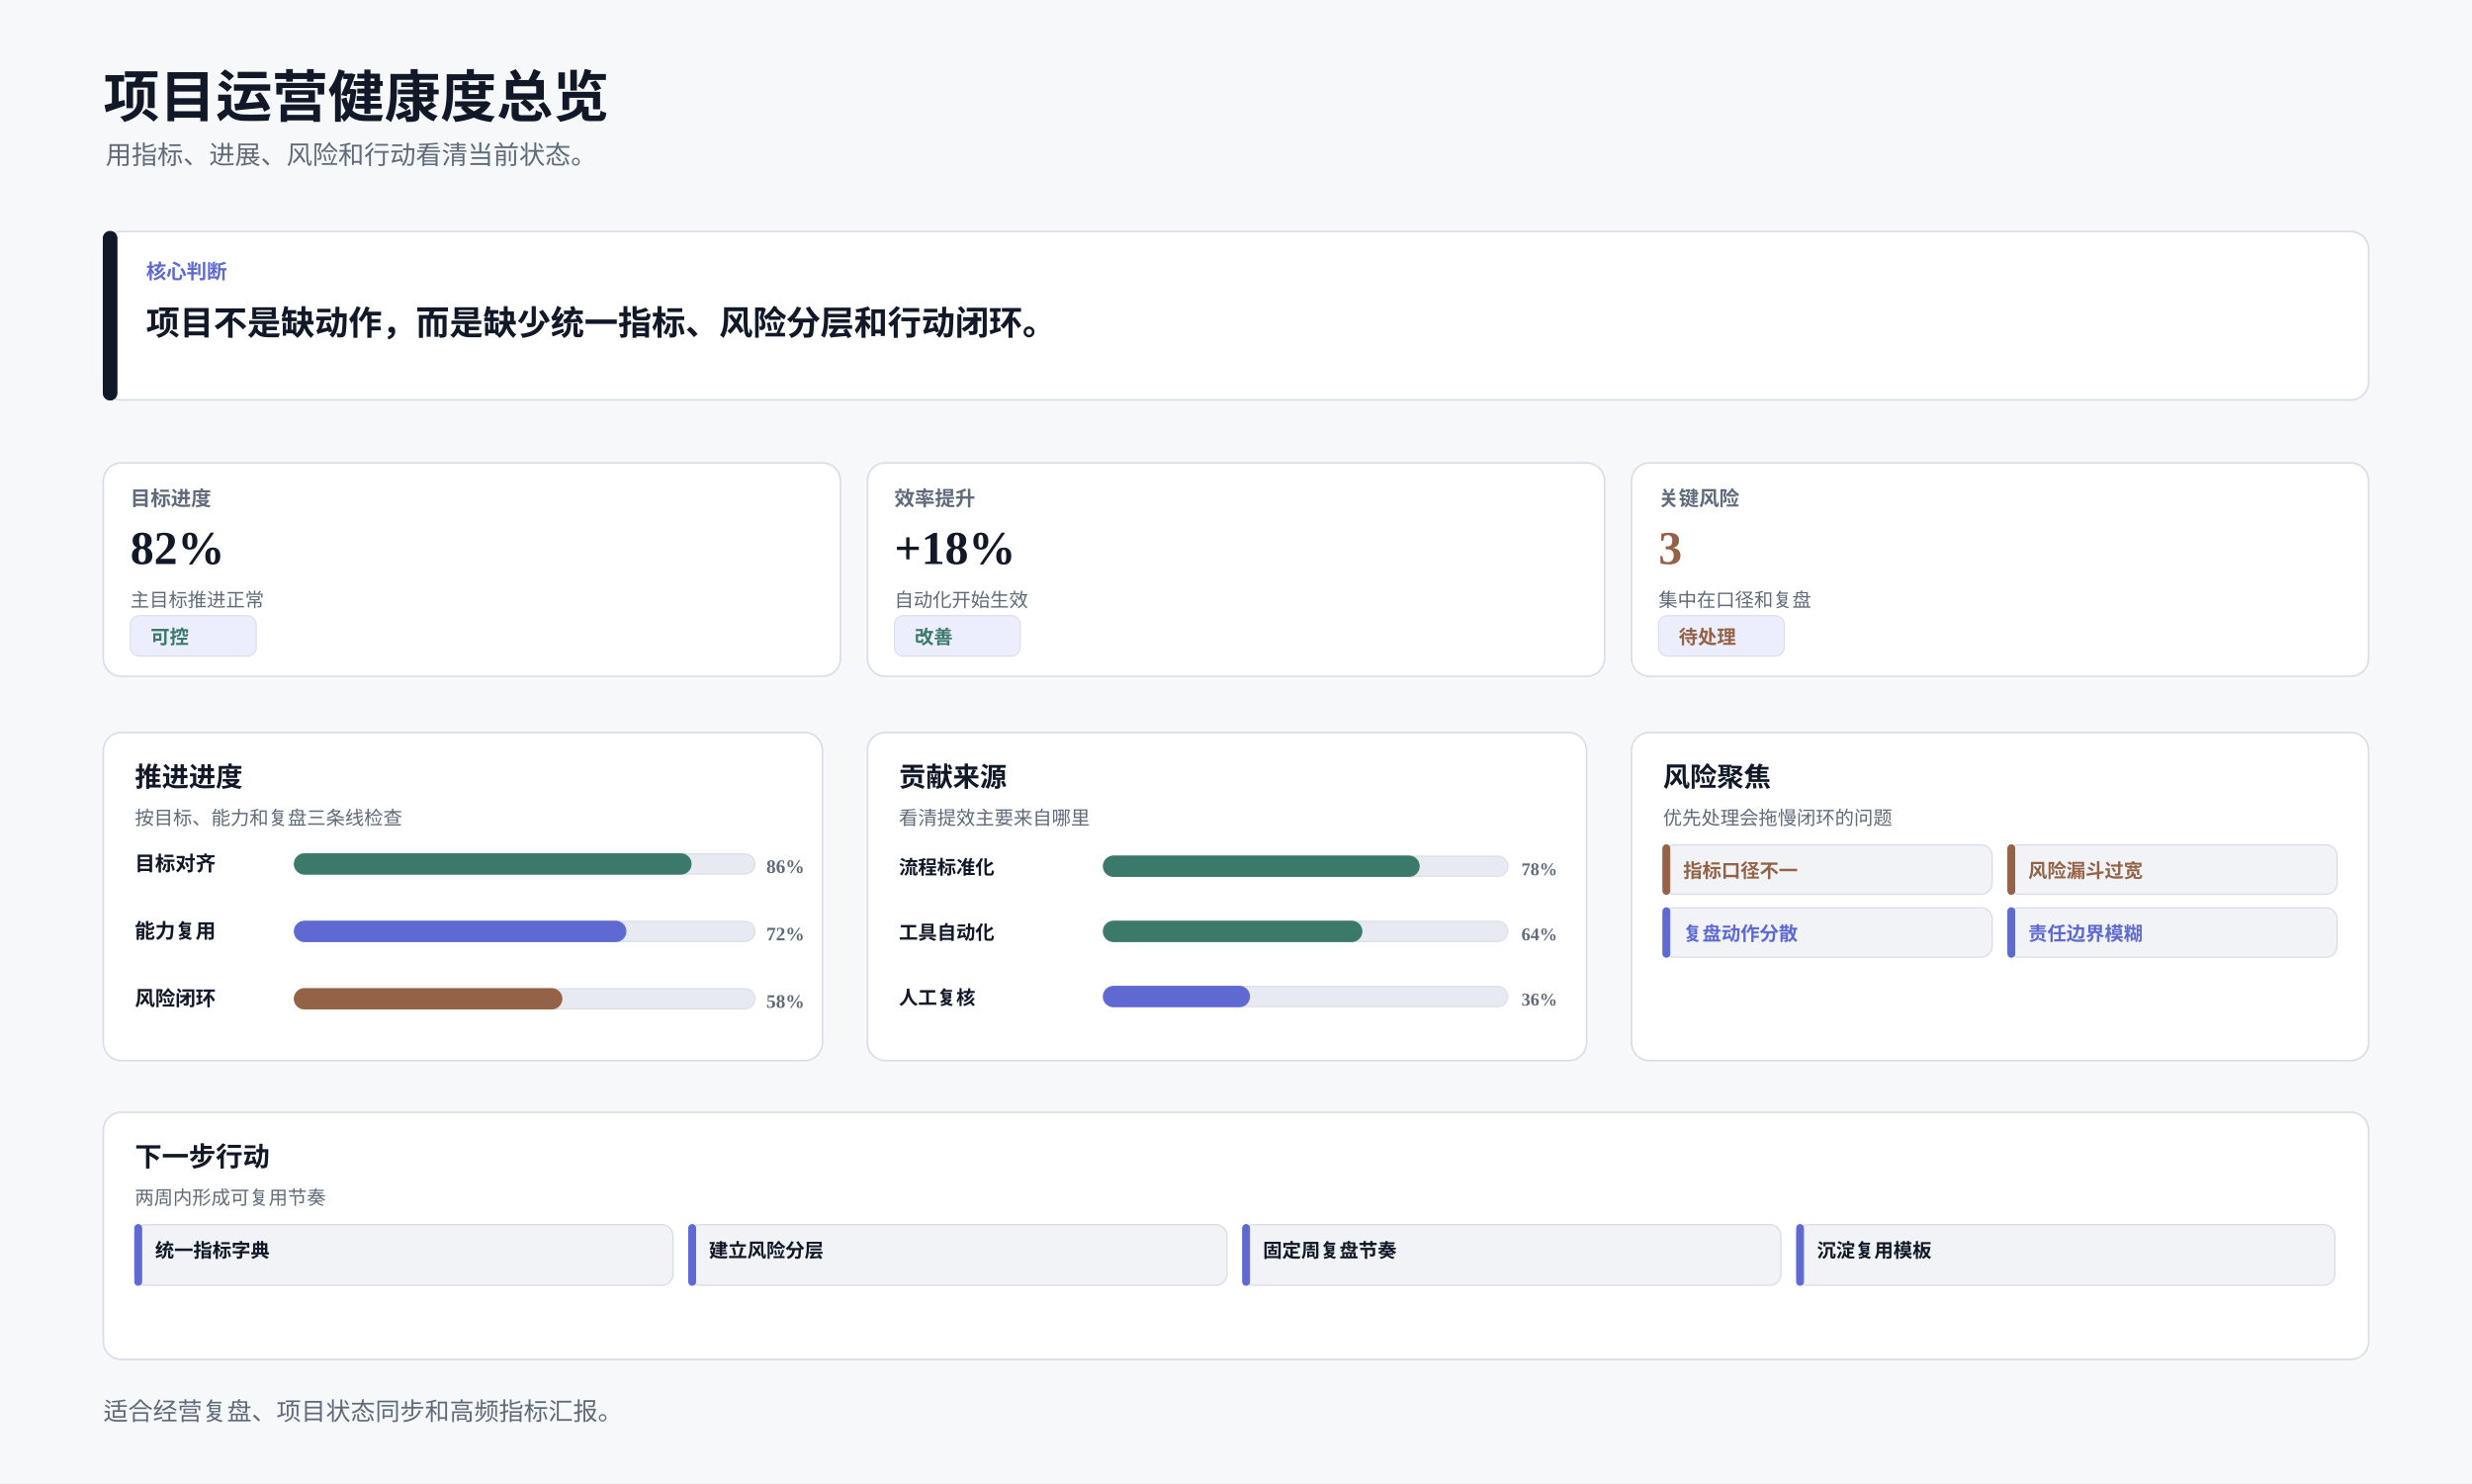
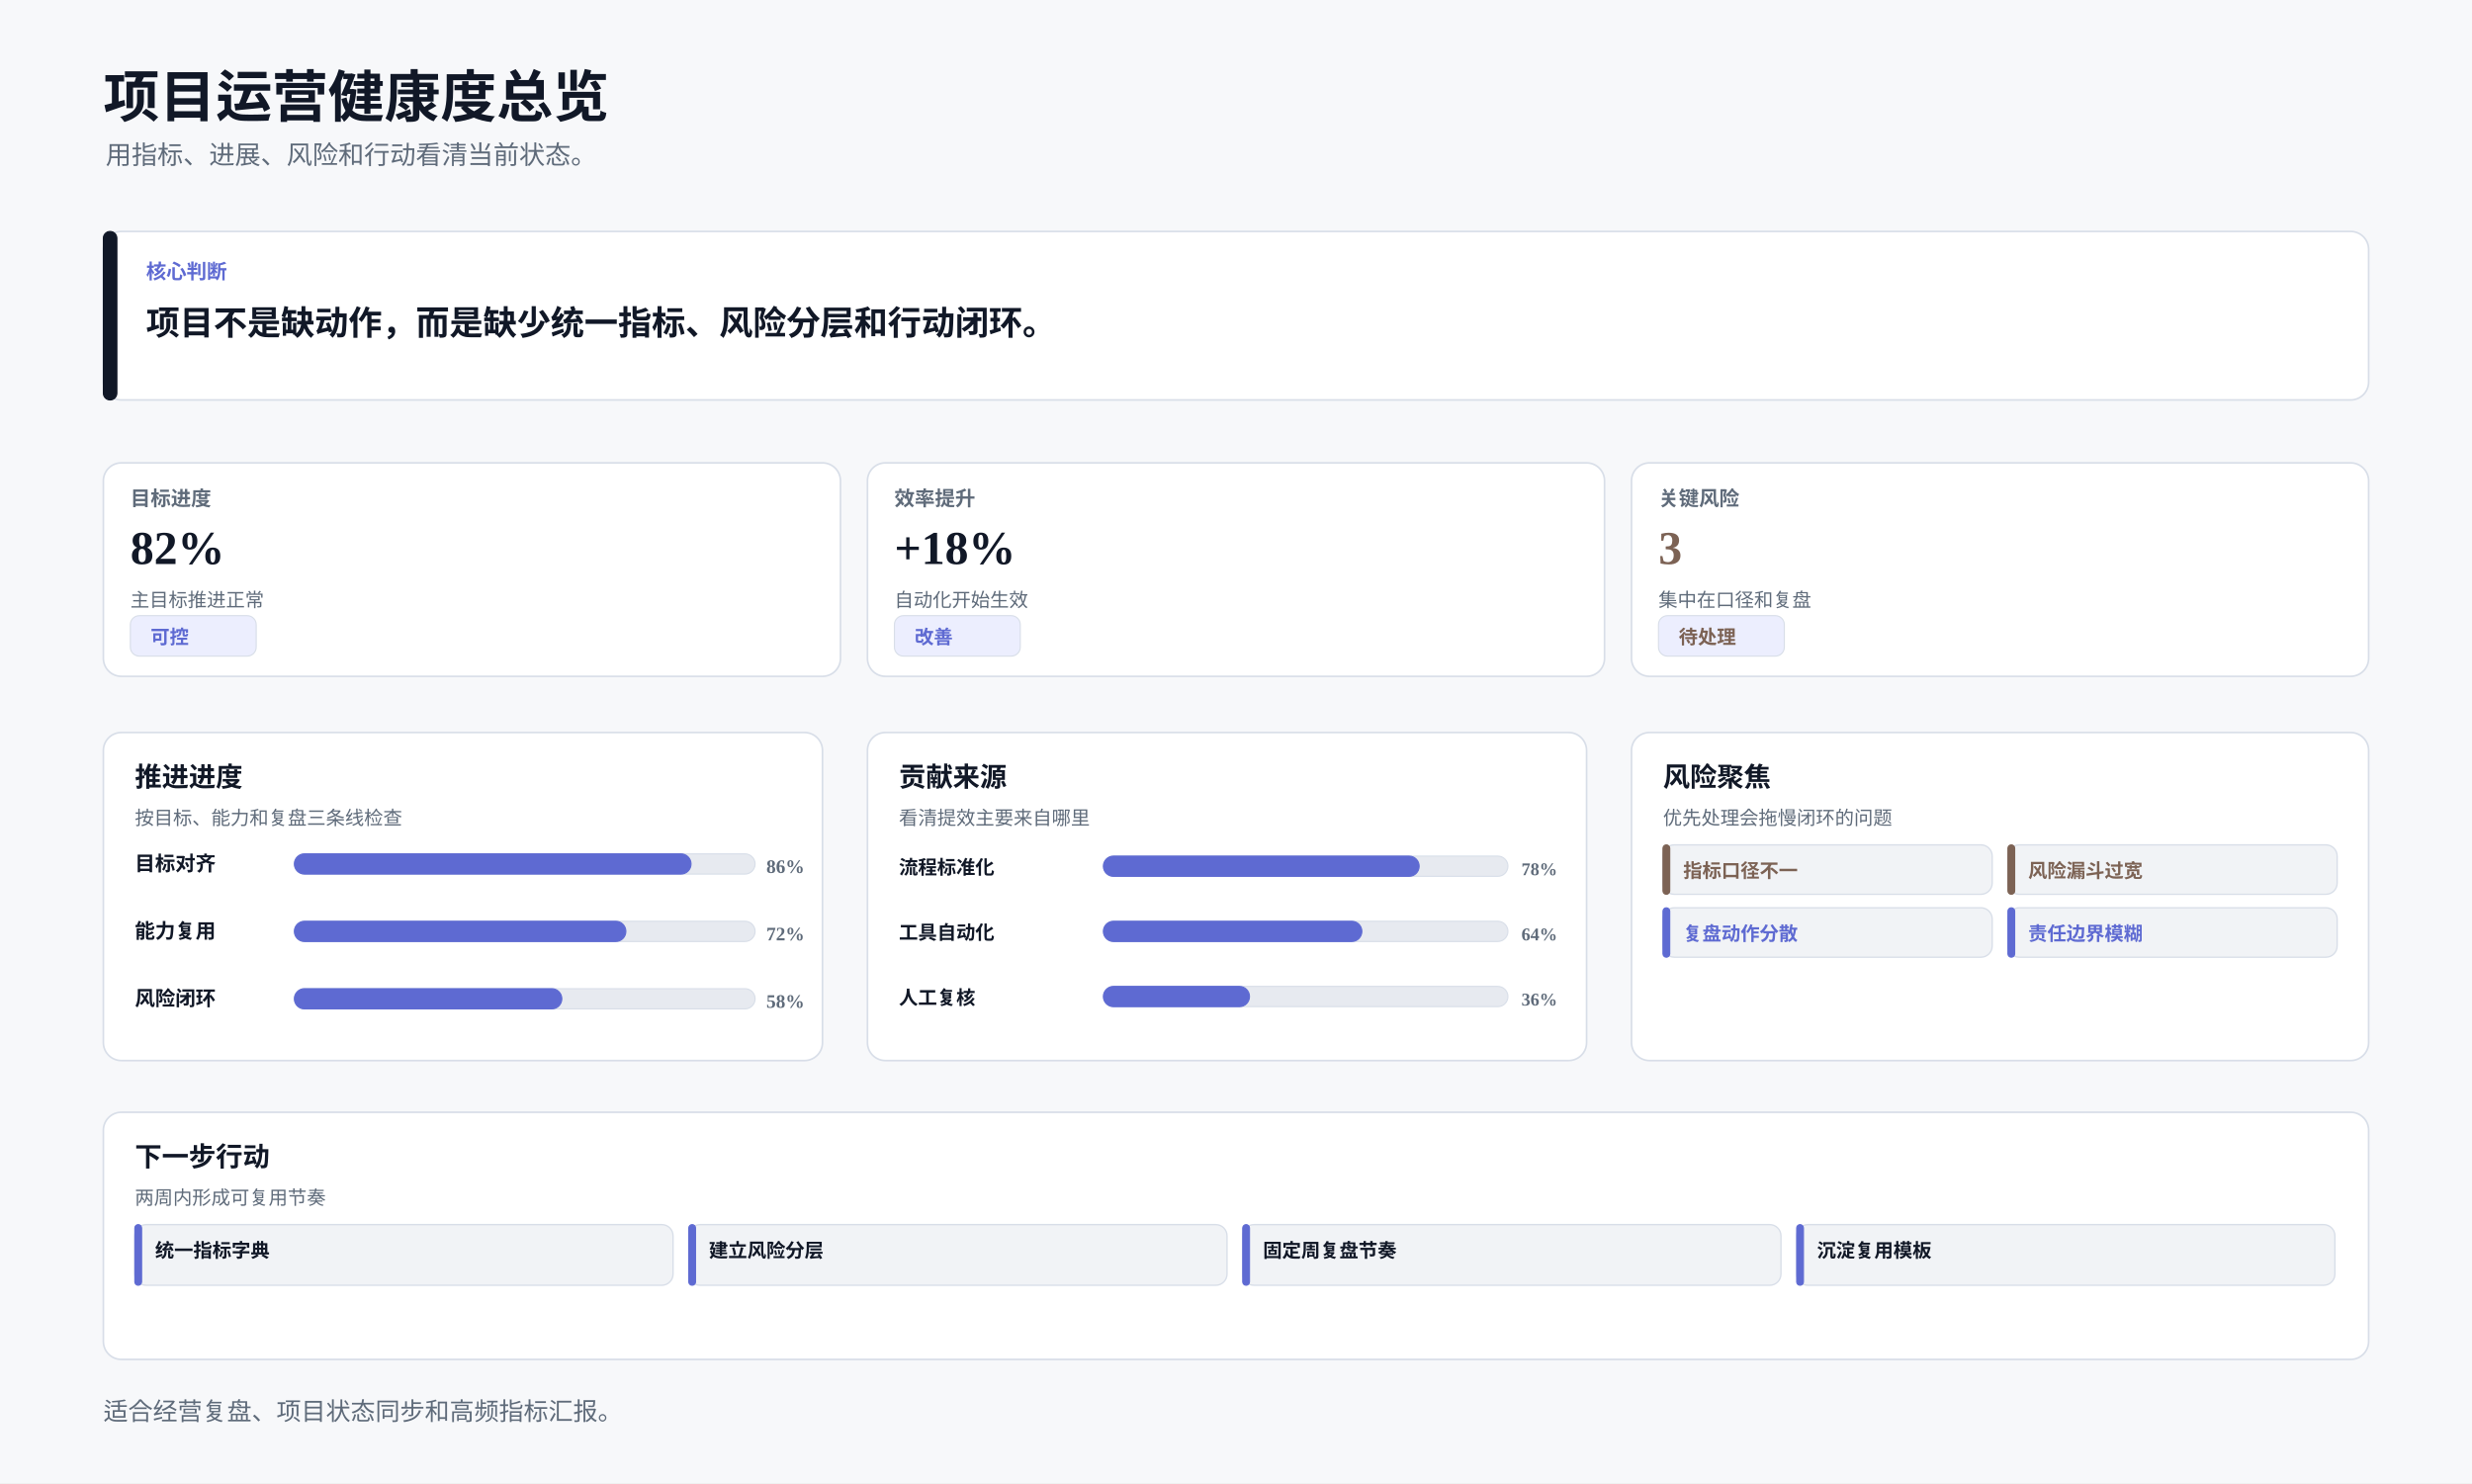
<svg xmlns="http://www.w3.org/2000/svg" width="2200" height="1320" viewBox="0 0 2200 1320">
  <defs>
    <marker id="arrow" markerWidth="12" markerHeight="12" refX="9" refY="4" orient="auto" markerUnits="strokeWidth">
      <path d="M0 0 L10 4 L0 8 z" fill="#5E6AD2" />
    </marker>
  </defs>
  <rect x="0" y="0" width="2200" height="1320" fill="#F7F8FA" />
  <text x="92" y="104" font-size="50" fill="#111827" font-weight="700">
    <tspan x="92" dy="0">项目运营健康度总览</tspan>
  </text>
  <text x="94" y="146" font-size="23" fill="#5F6B7A" font-weight="400">
    <tspan x="94" dy="0">用指标、进展、风险和行动看清当前状态。</tspan>
  </text>
  <rect x="92" y="206" width="2016" height="150" rx="16" fill="#FFFFFF" stroke="#D8DEE8" stroke-width="1.5" />
  <rect x="92" y="206" width="12" height="150" rx="6" fill="#111827" stroke="#111827" stroke-width="1" />
  <text x="130" y="248" font-size="18" fill="#5E6AD2" font-weight="700">
    <tspan x="130" dy="0">核心判断</tspan>
  </text>
  <text x="130" y="298" font-size="30" fill="#111827" font-weight="700">
    <tspan x="130" dy="0">项目不是缺动作，而是缺少统一指标、风险分层和行动闭环。</tspan>
  </text>
  <rect x="92" y="412" width="656" height="190" rx="16" fill="#FFFFFF" stroke="#D8DEE8" stroke-width="1.5" />
  <text x="116" y="450" font-size="18" fill="#5F6B7A" font-weight="700">
    <tspan x="116" dy="0">目标进度</tspan>
  </text>
  <text x="116" y="502" font-size="42" fill="#111827" font-weight="700">
    <tspan x="116" dy="0">82%</tspan>
  </text>
  <text x="116" y="540" font-size="17" fill="#5F6B7A" font-weight="400">
    <tspan x="116" dy="0">主目标推进正常</tspan>
  </text>
  <rect x="116" y="548" width="112" height="36" rx="8" fill="#ECEEFE" stroke="#D8DEE8" stroke-width="1" />
-   <text x="134" y="573" font-size="17" fill="#3B7A6A" font-weight="700">
+   <text x="134" y="573" font-size="17" fill="#5E6AD2" font-weight="700">
    <tspan x="134" dy="0">可控</tspan>
  </text>
  <rect x="772" y="412" width="656" height="190" rx="16" fill="#FFFFFF" stroke="#D8DEE8" stroke-width="1.5" />
  <text x="796" y="450" font-size="18" fill="#5F6B7A" font-weight="700">
    <tspan x="796" dy="0">效率提升</tspan>
  </text>
  <text x="796" y="502" font-size="42" fill="#111827" font-weight="700">
    <tspan x="796" dy="0">+18%</tspan>
  </text>
  <text x="796" y="540" font-size="17" fill="#5F6B7A" font-weight="400">
    <tspan x="796" dy="0">自动化开始生效</tspan>
  </text>
  <rect x="796" y="548" width="112" height="36" rx="8" fill="#ECEEFE" stroke="#D8DEE8" stroke-width="1" />
-   <text x="814" y="573" font-size="17" fill="#3B7A6A" font-weight="700">
+   <text x="814" y="573" font-size="17" fill="#5E6AD2" font-weight="700">
    <tspan x="814" dy="0">改善</tspan>
  </text>
  <rect x="1452" y="412" width="656" height="190" rx="16" fill="#FFFFFF" stroke="#D8DEE8" stroke-width="1.5" />
  <text x="1476" y="450" font-size="18" fill="#5F6B7A" font-weight="700">
    <tspan x="1476" dy="0">关键风险</tspan>
  </text>
-   <text x="1476" y="502" font-size="42" fill="#946247" font-weight="700">
+   <text x="1476" y="502" font-size="42" fill="#7C6254" font-weight="700">
    <tspan x="1476" dy="0">3</tspan>
  </text>
  <text x="1476" y="540" font-size="17" fill="#5F6B7A" font-weight="400">
    <tspan x="1476" dy="0">集中在口径和复盘</tspan>
  </text>
  <rect x="1476" y="548" width="112" height="36" rx="8" fill="#ECEEFE" stroke="#D8DEE8" stroke-width="1" />
-   <text x="1494" y="573" font-size="17" fill="#946247" font-weight="700">
+   <text x="1494" y="573" font-size="17" fill="#7C6254" font-weight="700">
    <tspan x="1494" dy="0">待处理</tspan>
  </text>
  <rect x="92" y="652" width="640" height="292" rx="16" fill="#FFFFFF" stroke="#D8DEE8" stroke-width="1.5" />
  <text x="120" y="700" font-size="24" fill="#111827" font-weight="700">
    <tspan x="120" dy="0">推进进度</tspan>
  </text>
  <text x="120" y="734" font-size="17" fill="#5F6B7A" font-weight="400">
    <tspan x="120" dy="0">按目标、能力和复盘三条线检查</tspan>
  </text>
  <text x="120" y="775" font-size="18" fill="#111827" font-weight="700">
    <tspan x="120" dy="0">目标对齐</tspan>
  </text>
  <rect x="262" y="760" width="410" height="18" rx="9" fill="#E7EAF0" stroke="#D8DEE8" stroke-width="1" />
-   <rect x="262" y="760" width="353" height="18" rx="9" fill="#3B7A6A" stroke="#3B7A6A" stroke-width="1" />
+   <rect x="262" y="760" width="353" height="18" rx="9" fill="#5E6AD2" stroke="#5E6AD2" stroke-width="1" />
  <text x="682" y="777" font-size="17" fill="#5F6B7A" font-weight="700">
    <tspan x="682" dy="0">86%</tspan>
  </text>
  <text x="120" y="835" font-size="18" fill="#111827" font-weight="700">
    <tspan x="120" dy="0">能力复用</tspan>
  </text>
  <rect x="262" y="820" width="410" height="18" rx="9" fill="#E7EAF0" stroke="#D8DEE8" stroke-width="1" />
  <rect x="262" y="820" width="295" height="18" rx="9" fill="#5E6AD2" stroke="#5E6AD2" stroke-width="1" />
  <text x="682" y="837" font-size="17" fill="#5F6B7A" font-weight="700">
    <tspan x="682" dy="0">72%</tspan>
  </text>
  <text x="120" y="895" font-size="18" fill="#111827" font-weight="700">
    <tspan x="120" dy="0">风险闭环</tspan>
  </text>
  <rect x="262" y="880" width="410" height="18" rx="9" fill="#E7EAF0" stroke="#D8DEE8" stroke-width="1" />
-   <rect x="262" y="880" width="238" height="18" rx="9" fill="#946247" stroke="#946247" stroke-width="1" />
+   <rect x="262" y="880" width="238" height="18" rx="9" fill="#5E6AD2" stroke="#5E6AD2" stroke-width="1" />
  <text x="682" y="897" font-size="17" fill="#5F6B7A" font-weight="700">
    <tspan x="682" dy="0">58%</tspan>
  </text>
  <rect x="772" y="652" width="640" height="292" rx="16" fill="#FFFFFF" stroke="#D8DEE8" stroke-width="1.5" />
  <text x="800" y="700" font-size="24" fill="#111827" font-weight="700">
    <tspan x="800" dy="0">贡献来源</tspan>
  </text>
  <text x="800" y="734" font-size="17" fill="#5F6B7A" font-weight="400">
    <tspan x="800" dy="0">看清提效主要来自哪里</tspan>
  </text>
  <text x="800" y="778" font-size="17" fill="#111827" font-weight="700">
    <tspan x="800" dy="0">流程标准化</tspan>
  </text>
  <rect x="982" y="762" width="360" height="18" rx="9" fill="#E7EAF0" stroke="#D8DEE8" stroke-width="1" />
-   <rect x="982" y="762" width="281" height="18" rx="9" fill="#3B7A6A" stroke="#3B7A6A" stroke-width="1" />
+   <rect x="982" y="762" width="281" height="18" rx="9" fill="#5E6AD2" stroke="#5E6AD2" stroke-width="1" />
  <text x="1354" y="779" font-size="16" fill="#5F6B7A" font-weight="700">
    <tspan x="1354" dy="0">78%</tspan>
  </text>
  <text x="800" y="836" font-size="17" fill="#111827" font-weight="700">
    <tspan x="800" dy="0">工具自动化</tspan>
  </text>
  <rect x="982" y="820" width="360" height="18" rx="9" fill="#E7EAF0" stroke="#D8DEE8" stroke-width="1" />
-   <rect x="982" y="820" width="230" height="18" rx="9" fill="#3B7A6A" stroke="#3B7A6A" stroke-width="1" />
+   <rect x="982" y="820" width="230" height="18" rx="9" fill="#5E6AD2" stroke="#5E6AD2" stroke-width="1" />
  <text x="1354" y="837" font-size="16" fill="#5F6B7A" font-weight="700">
    <tspan x="1354" dy="0">64%</tspan>
  </text>
  <text x="800" y="894" font-size="17" fill="#111827" font-weight="700">
    <tspan x="800" dy="0">人工复核</tspan>
  </text>
  <rect x="982" y="878" width="360" height="18" rx="9" fill="#E7EAF0" stroke="#D8DEE8" stroke-width="1" />
  <rect x="982" y="878" width="130" height="18" rx="9" fill="#5E6AD2" stroke="#5E6AD2" stroke-width="1" />
  <text x="1354" y="895" font-size="16" fill="#5F6B7A" font-weight="700">
    <tspan x="1354" dy="0">36%</tspan>
  </text>
  <rect x="1452" y="652" width="656" height="292" rx="16" fill="#FFFFFF" stroke="#D8DEE8" stroke-width="1.5" />
  <text x="1480" y="700" font-size="24" fill="#111827" font-weight="700">
    <tspan x="1480" dy="0">风险聚焦</tspan>
  </text>
  <text x="1480" y="734" font-size="17" fill="#5F6B7A" font-weight="400">
    <tspan x="1480" dy="0">优先处理会拖慢闭环的问题</tspan>
  </text>
  <rect x="1480" y="752" width="293" height="44" rx="10" fill="#F1F3F6" stroke="#D8DEE8" stroke-width="1.2" />
-   <rect x="1480" y="752" width="6" height="44" rx="3" fill="#946247" stroke="#946247" stroke-width="1" />
-   <text x="1498" y="781" font-size="17" fill="#946247" font-weight="700">
+   <rect x="1480" y="752" width="6" height="44" rx="3" fill="#7C6254" stroke="#7C6254" stroke-width="1" />
+   <text x="1498" y="781" font-size="17" fill="#7C6254" font-weight="700">
    <tspan x="1498" dy="0">指标口径不一</tspan>
  </text>
  <rect x="1787" y="752" width="293" height="44" rx="10" fill="#F1F3F6" stroke="#D8DEE8" stroke-width="1.2" />
-   <rect x="1787" y="752" width="6" height="44" rx="3" fill="#946247" stroke="#946247" stroke-width="1" />
-   <text x="1805" y="781" font-size="17" fill="#946247" font-weight="700">
+   <rect x="1787" y="752" width="6" height="44" rx="3" fill="#7C6254" stroke="#7C6254" stroke-width="1" />
+   <text x="1805" y="781" font-size="17" fill="#7C6254" font-weight="700">
    <tspan x="1805" dy="0">风险漏斗过宽</tspan>
  </text>
  <rect x="1480" y="808" width="293" height="44" rx="10" fill="#F1F3F6" stroke="#D8DEE8" stroke-width="1.2" />
  <rect x="1480" y="808" width="6" height="44" rx="3" fill="#5E6AD2" stroke="#5E6AD2" stroke-width="1" />
  <text x="1498" y="837" font-size="17" fill="#5E6AD2" font-weight="700">
    <tspan x="1498" dy="0">复盘动作分散</tspan>
  </text>
  <rect x="1787" y="808" width="293" height="44" rx="10" fill="#F1F3F6" stroke="#D8DEE8" stroke-width="1.2" />
  <rect x="1787" y="808" width="6" height="44" rx="3" fill="#5E6AD2" stroke="#5E6AD2" stroke-width="1" />
  <text x="1805" y="837" font-size="17" fill="#5E6AD2" font-weight="700">
    <tspan x="1805" dy="0">责任边界模糊</tspan>
  </text>
  <rect x="92" y="990" width="2016" height="220" rx="16" fill="#FFFFFF" stroke="#D8DEE8" stroke-width="1.5" />
  <text x="120" y="1038" font-size="24" fill="#111827" font-weight="700">
    <tspan x="120" dy="0">下一步行动</tspan>
  </text>
  <text x="120" y="1072" font-size="17" fill="#5F6B7A" font-weight="400">
    <tspan x="120" dy="0">两周内形成可复用节奏</tspan>
  </text>
  <rect x="120" y="1090" width="479" height="54" rx="10" fill="#F1F3F6" stroke="#D8DEE8" stroke-width="1.2" />
  <rect x="120" y="1090" width="6" height="54" rx="3" fill="#5E6AD2" stroke="#5E6AD2" stroke-width="1" />
  <text x="138" y="1119" font-size="17" fill="#111827" font-weight="700">
    <tspan x="138" dy="0">统一指标字典</tspan>
  </text>
  <rect x="613" y="1090" width="479" height="54" rx="10" fill="#F1F3F6" stroke="#D8DEE8" stroke-width="1.2" />
  <rect x="613" y="1090" width="6" height="54" rx="3" fill="#5E6AD2" stroke="#5E6AD2" stroke-width="1" />
  <text x="631" y="1119" font-size="17" fill="#111827" font-weight="700">
    <tspan x="631" dy="0">建立风险分层</tspan>
  </text>
  <rect x="1106" y="1090" width="479" height="54" rx="10" fill="#F1F3F6" stroke="#D8DEE8" stroke-width="1.2" />
  <rect x="1106" y="1090" width="6" height="54" rx="3" fill="#5E6AD2" stroke="#5E6AD2" stroke-width="1" />
  <text x="1124" y="1119" font-size="17" fill="#111827" font-weight="700">
    <tspan x="1124" dy="0">固定周复盘节奏</tspan>
  </text>
  <rect x="1599" y="1090" width="479" height="54" rx="10" fill="#F1F3F6" stroke="#D8DEE8" stroke-width="1.2" />
  <rect x="1599" y="1090" width="6" height="54" rx="3" fill="#5E6AD2" stroke="#5E6AD2" stroke-width="1" />
  <text x="1617" y="1119" font-size="17" fill="#111827" font-weight="700">
    <tspan x="1617" dy="0">沉淀复用模板</tspan>
  </text>
  <text x="92" y="1264" font-size="22" fill="#5F6B7A" font-weight="400">
    <tspan x="92" dy="0">适合经营复盘、项目状态同步和高频指标汇报。</tspan>
  </text>
</svg>
